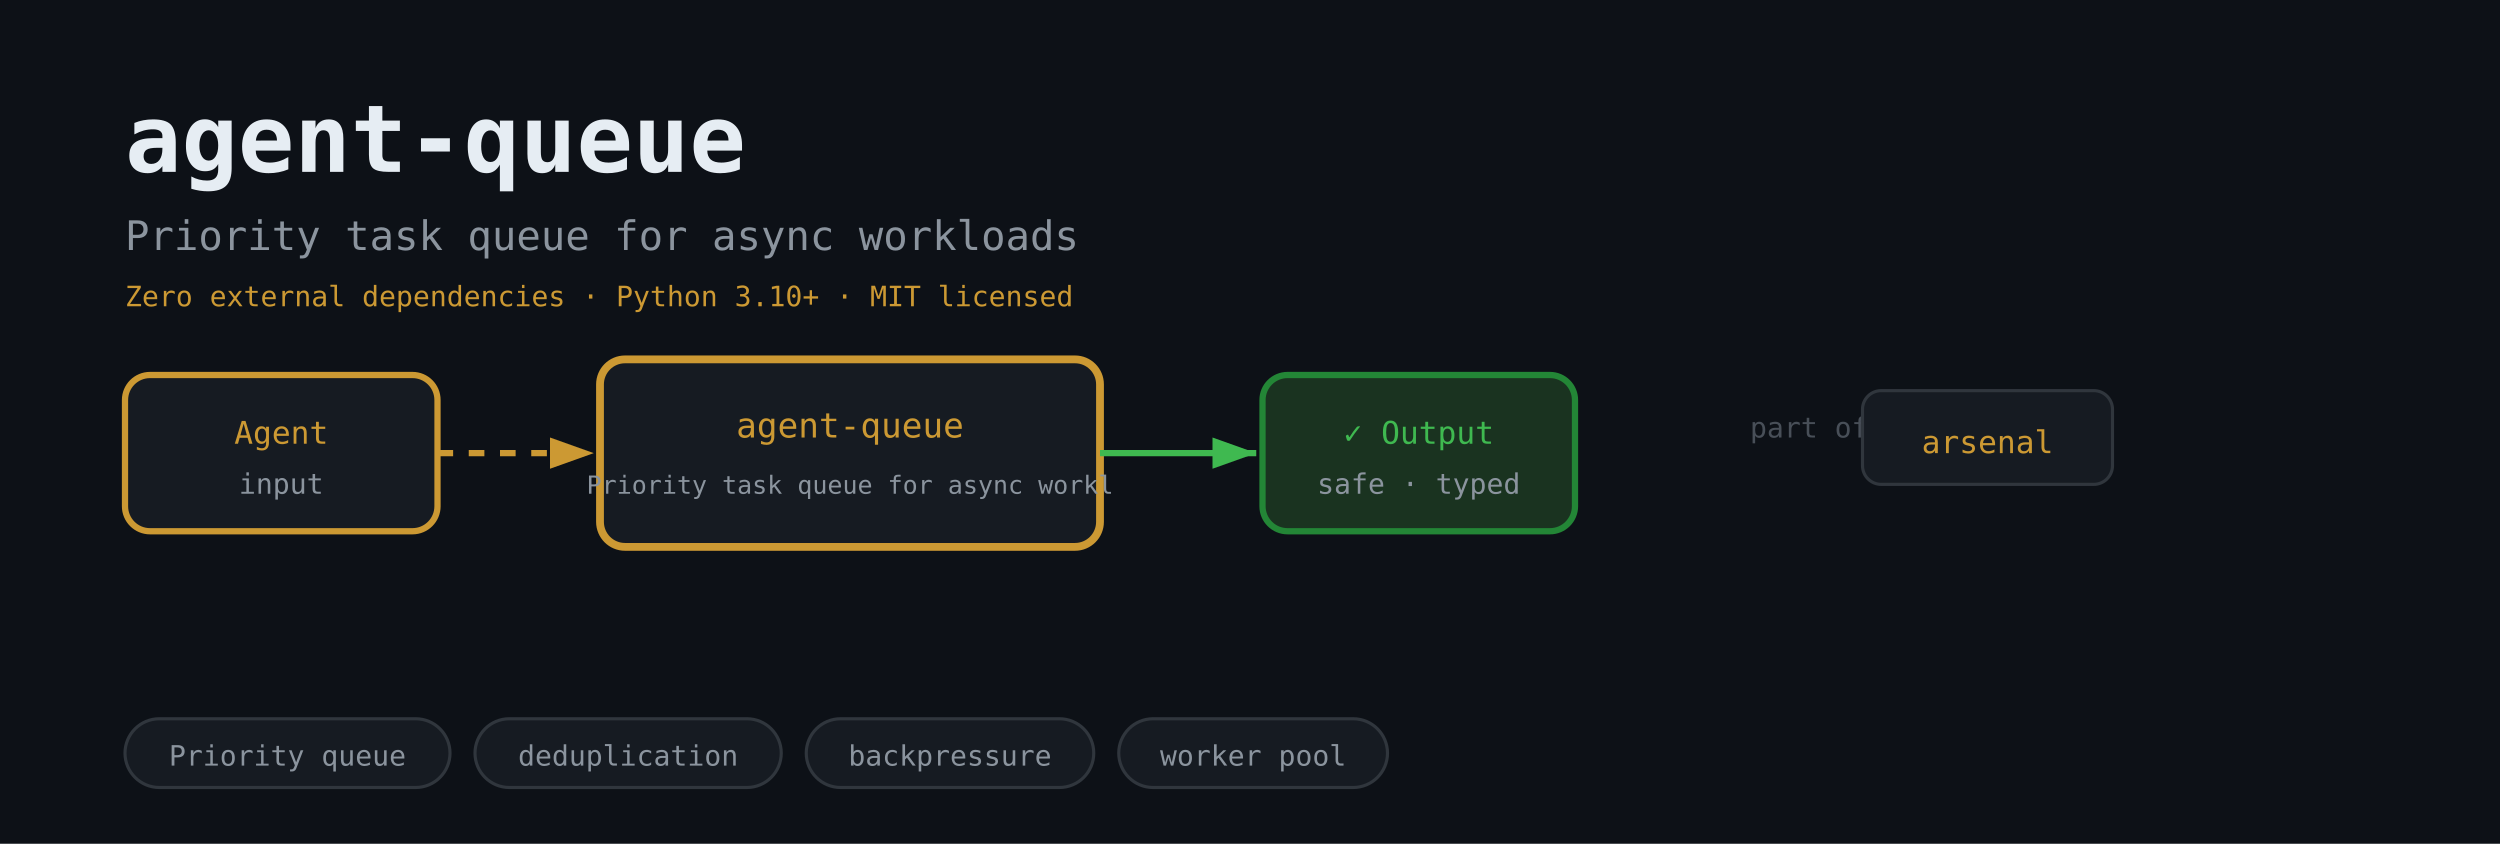
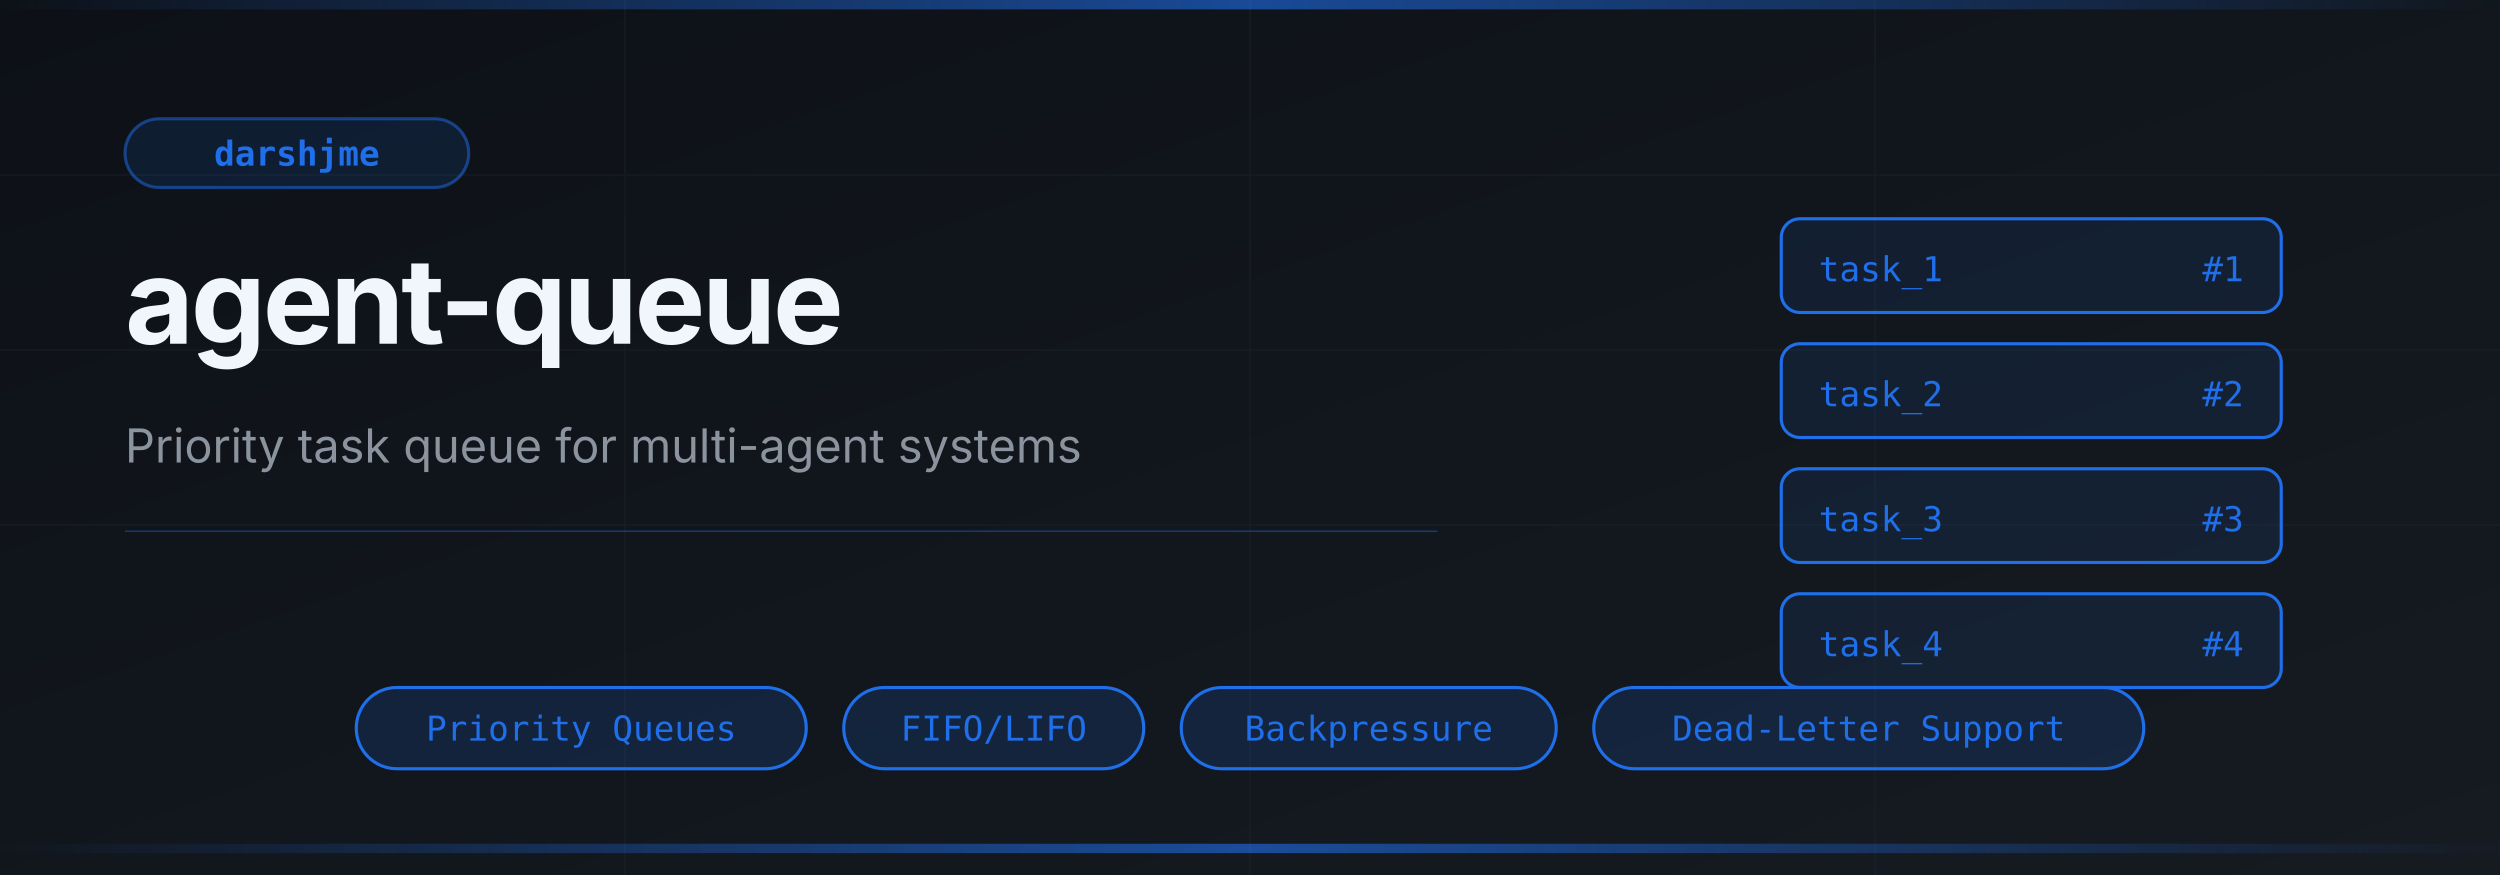
- <svg xmlns="http://www.w3.org/2000/svg" viewBox="0 0 800 270" width="800" height="270">
+ <svg xmlns="http://www.w3.org/2000/svg" viewBox="0 0 800 280" width="800" height="280">
  <defs>
-     <style>
-       @keyframes pulse{0%,100%{opacity:0.6}50%{opacity:1}}
-       @keyframes flow{from{stroke-dashoffset:20}to{stroke-dashoffset:0}}
-       .pulse{animation:pulse 2s ease-in-out infinite}
-       .flow{animation:flow 1s linear infinite;stroke-dasharray:5 5}
-     </style>
+     <linearGradient id="bg" x1="0%" y1="0%" x2="100%" y2="100%">
+       <stop offset="0%" style="stop-color:#0d1117" />
+       <stop offset="100%" style="stop-color:#161b22" />
+     </linearGradient>
+     <linearGradient id="accent_grad" x1="0%" y1="0%" x2="100%" y2="0%">
+       <stop offset="0%" style="stop-color:#1f6feb;stop-opacity:0" />
+       <stop offset="50%" style="stop-color:#1f6feb;stop-opacity:0.6" />
+       <stop offset="100%" style="stop-color:#1f6feb;stop-opacity:0" />
+     </linearGradient>
  </defs>
-   <rect width="800" height="270" fill="#0d1117" />
-   <text x="40" y="55" font-family="JetBrains Mono,monospace" font-size="30" font-weight="700" fill="#e6edf3">agent-queue</text>
-   <text x="40" y="80" font-family="JetBrains Mono,monospace" font-size="13" fill="#8b949e">Priority task queue for async workloads</text>
-   <text x="40" y="98" font-family="monospace" font-size="9" fill="#cc9933">Zero external dependencies · Python 3.10+ · MIT licensed</text>
-   <rect x="40" y="120" width="100" height="50" rx="8" fill="#161b22" stroke="#cc9933" stroke-width="2" class="pulse" />
-   <text x="90" y="142" font-family="monospace" font-size="10" fill="#cc9933" text-anchor="middle">Agent</text>
-   <text x="90" y="158" font-family="monospace" font-size="9" fill="#8b949e" text-anchor="middle">input</text>
-   <line x1="140" y1="145" x2="190" y2="145" stroke="#cc9933" stroke-width="2" class="flow" marker-end="url(#arr)" />
-   <defs>
-     <marker id="arr" markerWidth="7" markerHeight="5" refX="7" refY="2.5" orient="auto">
-       <polygon points="0 0,7 2.5,0 5" fill="#cc9933" />
-     </marker>
-   </defs>
-   <rect x="192" y="115" width="160" height="60" rx="8" fill="#161b22" stroke="#cc9933" stroke-width="2.5" />
-   <text x="272" y="140" font-family="monospace" font-size="11" fill="#cc9933" text-anchor="middle">agent-queue</text>
-   <text x="272" y="158" font-family="monospace" font-size="8" fill="#8b949e" text-anchor="middle">Priority task queue for async workl</text>
-   <line x1="352" y1="145" x2="402" y2="145" stroke="#3fb950" stroke-width="2" marker-end="url(#arr2)" />
-   <defs>
-     <marker id="arr2" markerWidth="7" markerHeight="5" refX="7" refY="2.5" orient="auto">
-       <polygon points="0 0,7 2.5,0 5" fill="#3fb950" />
-     </marker>
-   </defs>
-   <rect x="404" y="120" width="100" height="50" rx="8" fill="#1a3320" stroke="#238636" stroke-width="2" />
-   <text x="454" y="142" font-family="monospace" font-size="10" fill="#3fb950" text-anchor="middle">✓ Output</text>
-   <text x="454" y="158" font-family="monospace" font-size="9" fill="#8b949e" text-anchor="middle">safe · typed</text>
-   <text x="560" y="140" font-family="monospace" font-size="9" fill="#484f58">part of</text>
-   <rect x="596" y="125" width="80" height="30" rx="6" fill="#161b22" stroke="#30363d" stroke-width="1" />
-   <text x="636" y="145" font-family="monospace" font-size="10" fill="#cc9933" text-anchor="middle">arsenal</text>
-   <rect x="40" y="230" width="104" height="22" rx="11" fill="#161b22" stroke="#30363d" stroke-width="1" />
-   <text x="92" y="245" font-family="monospace" font-size="9" fill="#8b949e" text-anchor="middle">Priority queue</text>
-   <rect x="152" y="230" width="98" height="22" rx="11" fill="#161b22" stroke="#30363d" stroke-width="1" />
-   <text x="201" y="245" font-family="monospace" font-size="9" fill="#8b949e" text-anchor="middle">deduplication</text>
-   <rect x="258" y="230" width="92" height="22" rx="11" fill="#161b22" stroke="#30363d" stroke-width="1" />
-   <text x="304" y="245" font-family="monospace" font-size="9" fill="#8b949e" text-anchor="middle">backpressure</text>
-   <rect x="358" y="230" width="86" height="22" rx="11" fill="#161b22" stroke="#30363d" stroke-width="1" />
-   <text x="401" y="245" font-family="monospace" font-size="9" fill="#8b949e" text-anchor="middle">worker pool</text>
+   <rect width="800" height="280" fill="url(#bg)" />
+   <g stroke="#21262d" stroke-width="0.5" opacity="0.4">
+     <line x1="0" y1="56" x2="800" y2="56" />
+     <line x1="0" y1="112" x2="800" y2="112" />
+     <line x1="0" y1="168" x2="800" y2="168" />
+     <line x1="200" y1="0" x2="200" y2="280" />
+     <line x1="400" y1="0" x2="400" y2="280" />
+     <line x1="600" y1="0" x2="600" y2="280" />
+   </g>
+   <rect x="0" y="270" width="800" height="3" fill="url(#accent_grad)" />
+   <rect x="0" y="0" width="800" height="3" fill="url(#accent_grad)" />
+   <g>
+     <rect x="570" y="70" width="160" height="30" rx="6" fill="#1f6feb" fill-opacity="0.1" stroke="#1f6feb" stroke-width="1">
+       <animate attributeName="fill-opacity" values="0.1;0.25;0.1" dur="2s" begin="0.0s" repeatCount="indefinite" />
+     </rect>
+     <text x="582" y="90" fill="#1f6feb" font-family="monospace" font-size="11">task_1</text>
+     <text x="718" y="90" fill="#1f6feb" font-family="monospace" font-size="11" text-anchor="end">#1</text>
+     <rect x="570" y="110" width="160" height="30" rx="6" fill="#1f6feb" fill-opacity="0.1" stroke="#1f6feb" stroke-width="1">
+       <animate attributeName="fill-opacity" values="0.1;0.25;0.1" dur="2s" begin="0.4s" repeatCount="indefinite" />
+     </rect>
+     <text x="582" y="130" fill="#1f6feb" font-family="monospace" font-size="11">task_2</text>
+     <text x="718" y="130" fill="#1f6feb" font-family="monospace" font-size="11" text-anchor="end">#2</text>
+     <rect x="570" y="150" width="160" height="30" rx="6" fill="#1f6feb" fill-opacity="0.1" stroke="#1f6feb" stroke-width="1">
+       <animate attributeName="fill-opacity" values="0.1;0.25;0.1" dur="2s" begin="0.8s" repeatCount="indefinite" />
+     </rect>
+     <text x="582" y="170" fill="#1f6feb" font-family="monospace" font-size="11">task_3</text>
+     <text x="718" y="170" fill="#1f6feb" font-family="monospace" font-size="11" text-anchor="end">#3</text>
+     <rect x="570" y="190" width="160" height="30" rx="6" fill="#1f6feb" fill-opacity="0.1" stroke="#1f6feb" stroke-width="1">
+       <animate attributeName="fill-opacity" values="0.1;0.25;0.1" dur="2s" begin="1.2s" repeatCount="indefinite" />
+     </rect>
+     <text x="582" y="210" fill="#1f6feb" font-family="monospace" font-size="11">task_4</text>
+     <text x="718" y="210" fill="#1f6feb" font-family="monospace" font-size="11" text-anchor="end">#4</text>
+   </g>
+   <rect x="40" y="38" width="110" height="22" rx="11" fill="#1f6feb" fill-opacity="0.12" stroke="#1f6feb" stroke-width="1" stroke-opacity="0.5" />
+   <text x="95" y="53" fill="#1f6feb" font-family="monospace" font-size="11" text-anchor="middle" font-weight="600">darshjme</text>
+   <text x="40" y="110" fill="#f0f6fc" font-family="-apple-system, 'Segoe UI', sans-serif" font-size="38" font-weight="700" letter-spacing="-1">agent-queue</text>
+   <text x="40" y="148" fill="#8b949e" font-family="-apple-system, 'Segoe UI', sans-serif" font-size="15">Priority task queue for multi-agent systems</text>
+   <line x1="40" y1="170" x2="460" y2="170" stroke="#1f6feb" stroke-width="0.5" stroke-opacity="0.4" />
+   <rect x="114" y="220" width="144" height="26" rx="13" fill="#1f6feb" fill-opacity="0.15" stroke="#1f6feb" stroke-width="1" />
+   <text x="186" y="237" fill="#1f6feb" font-family="monospace" font-size="11" text-anchor="middle">Priority Queues</text>
+   <rect x="270" y="220" width="96" height="26" rx="13" fill="#1f6feb" fill-opacity="0.15" stroke="#1f6feb" stroke-width="1" />
+   <text x="318" y="237" fill="#1f6feb" font-family="monospace" font-size="11" text-anchor="middle">FIFO/LIFO</text>
+   <rect x="378" y="220" width="120" height="26" rx="13" fill="#1f6feb" fill-opacity="0.15" stroke="#1f6feb" stroke-width="1" />
+   <text x="438" y="237" fill="#1f6feb" font-family="monospace" font-size="11" text-anchor="middle">Backpressure</text>
+   <rect x="510" y="220" width="176" height="26" rx="13" fill="#1f6feb" fill-opacity="0.15" stroke="#1f6feb" stroke-width="1" />
+   <text x="598" y="237" fill="#1f6feb" font-family="monospace" font-size="11" text-anchor="middle">Dead-Letter Support</text>
</svg>
